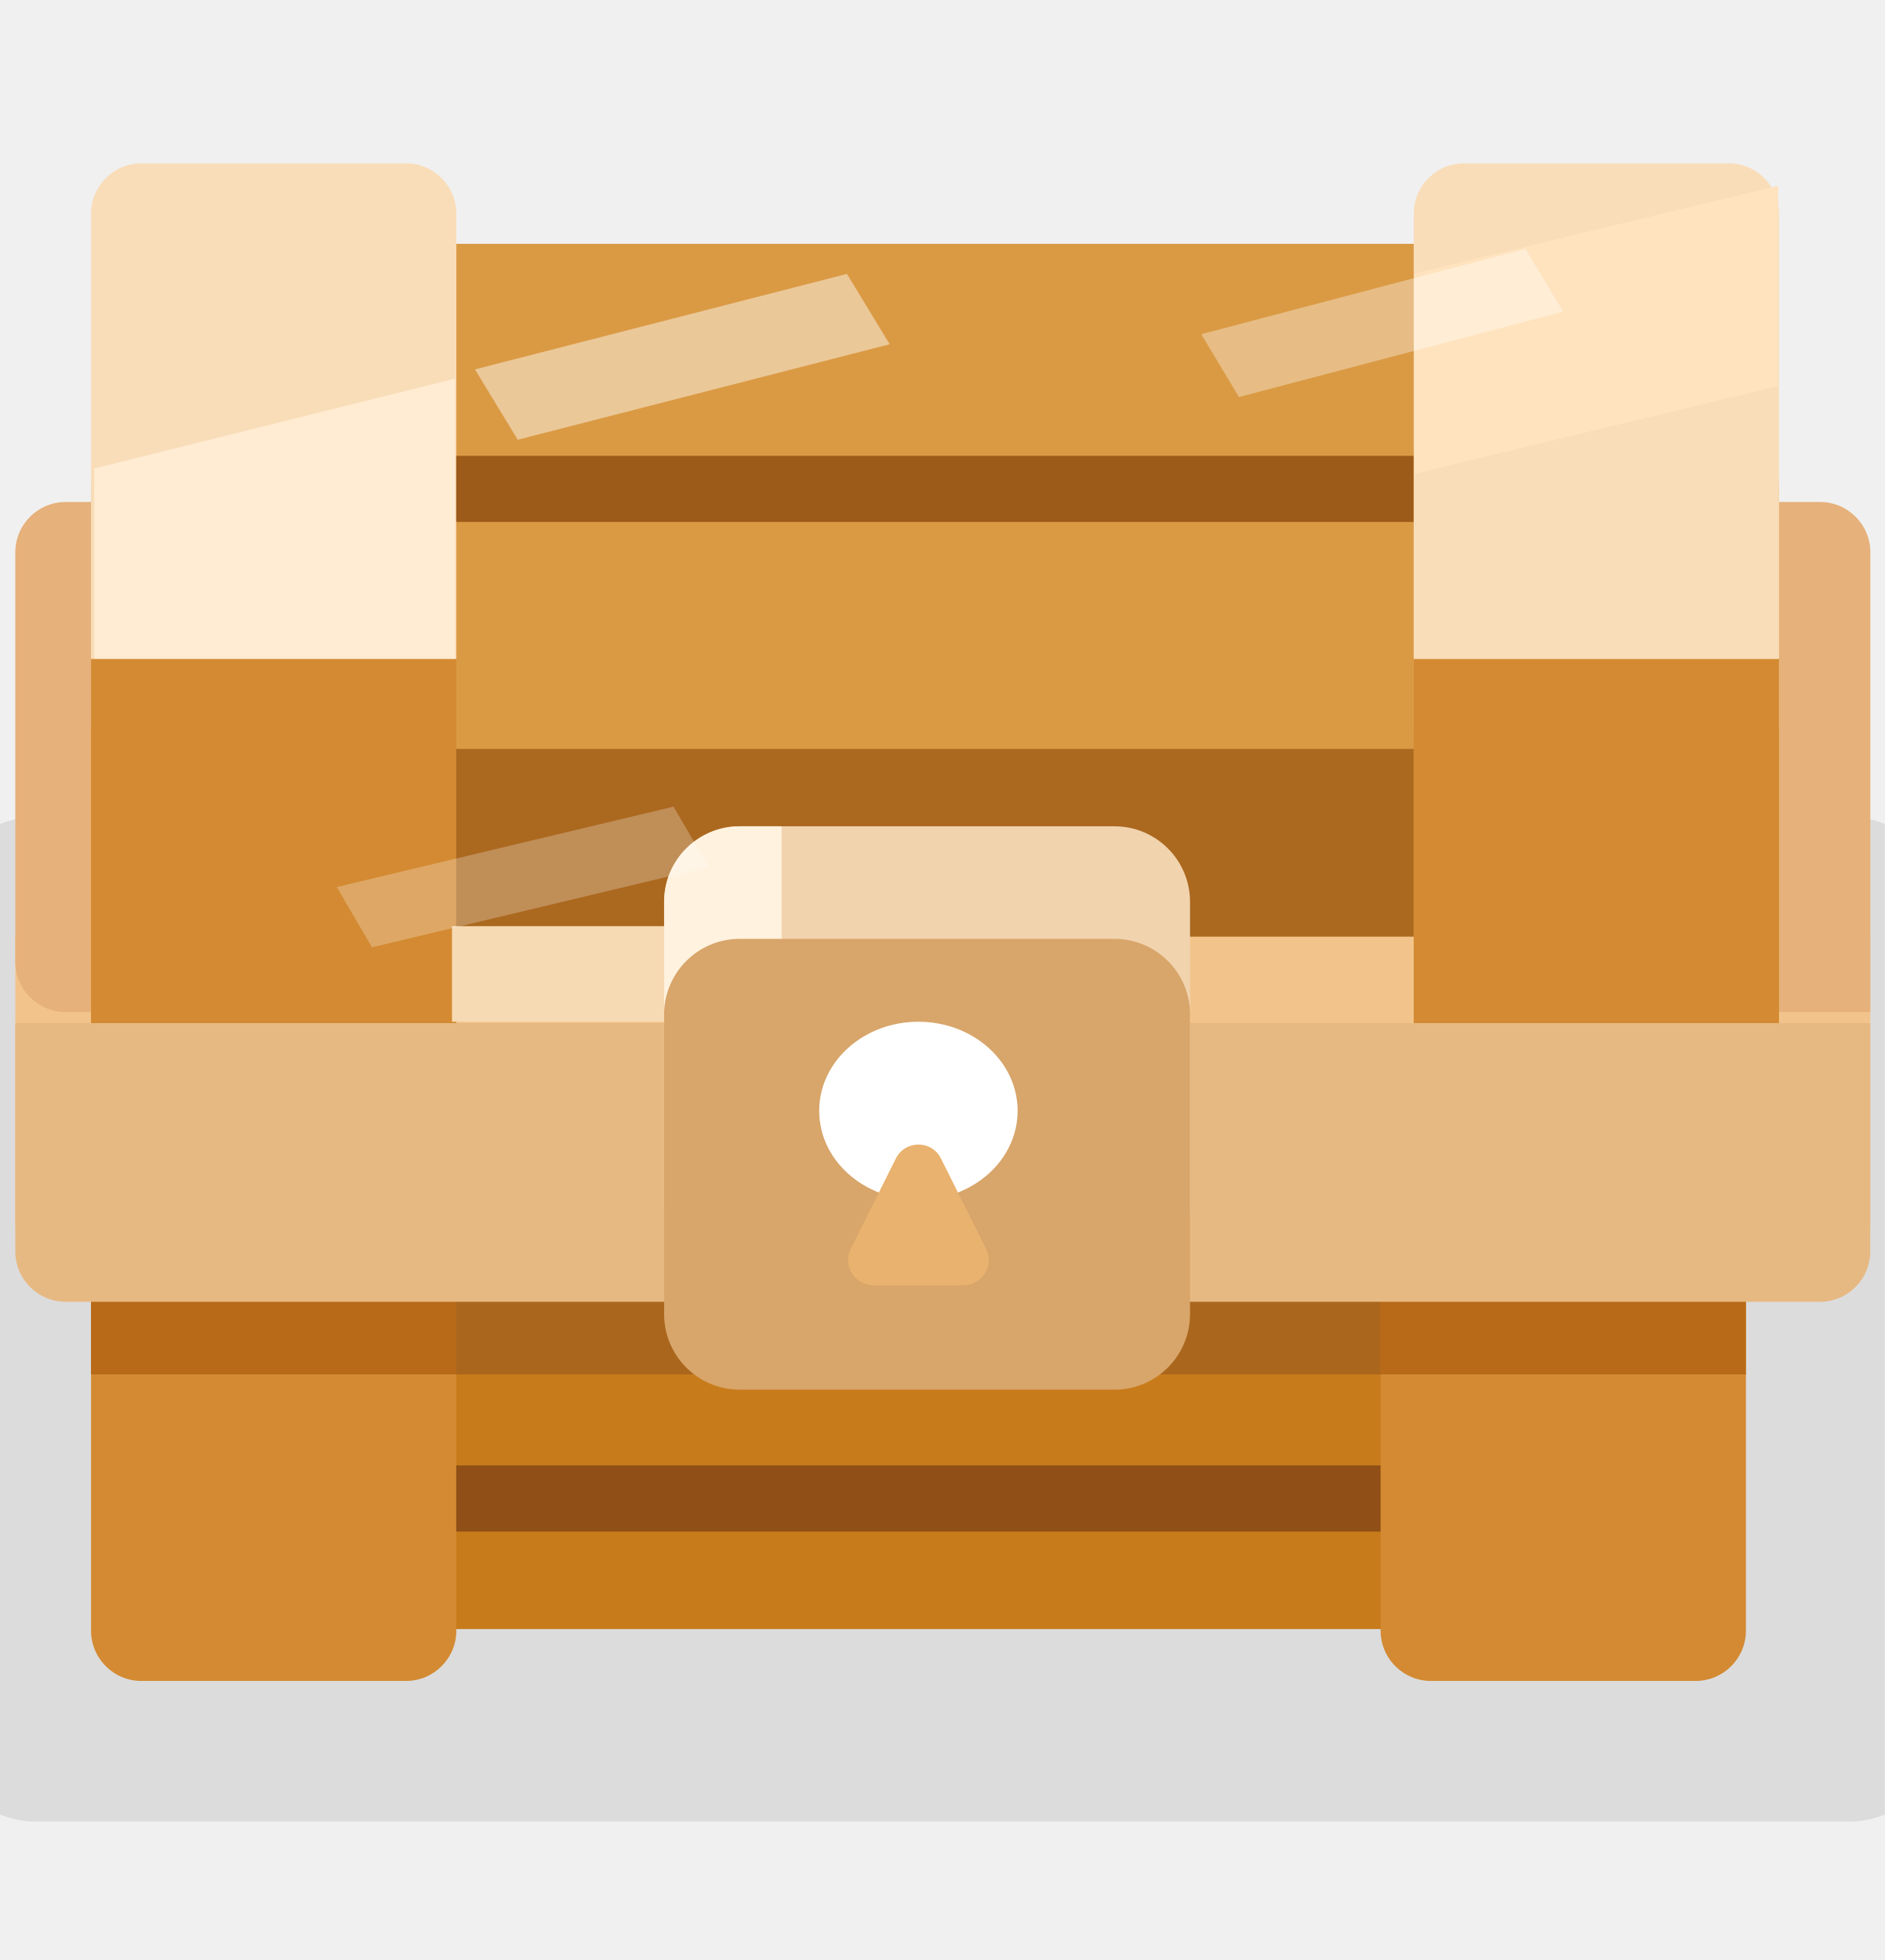
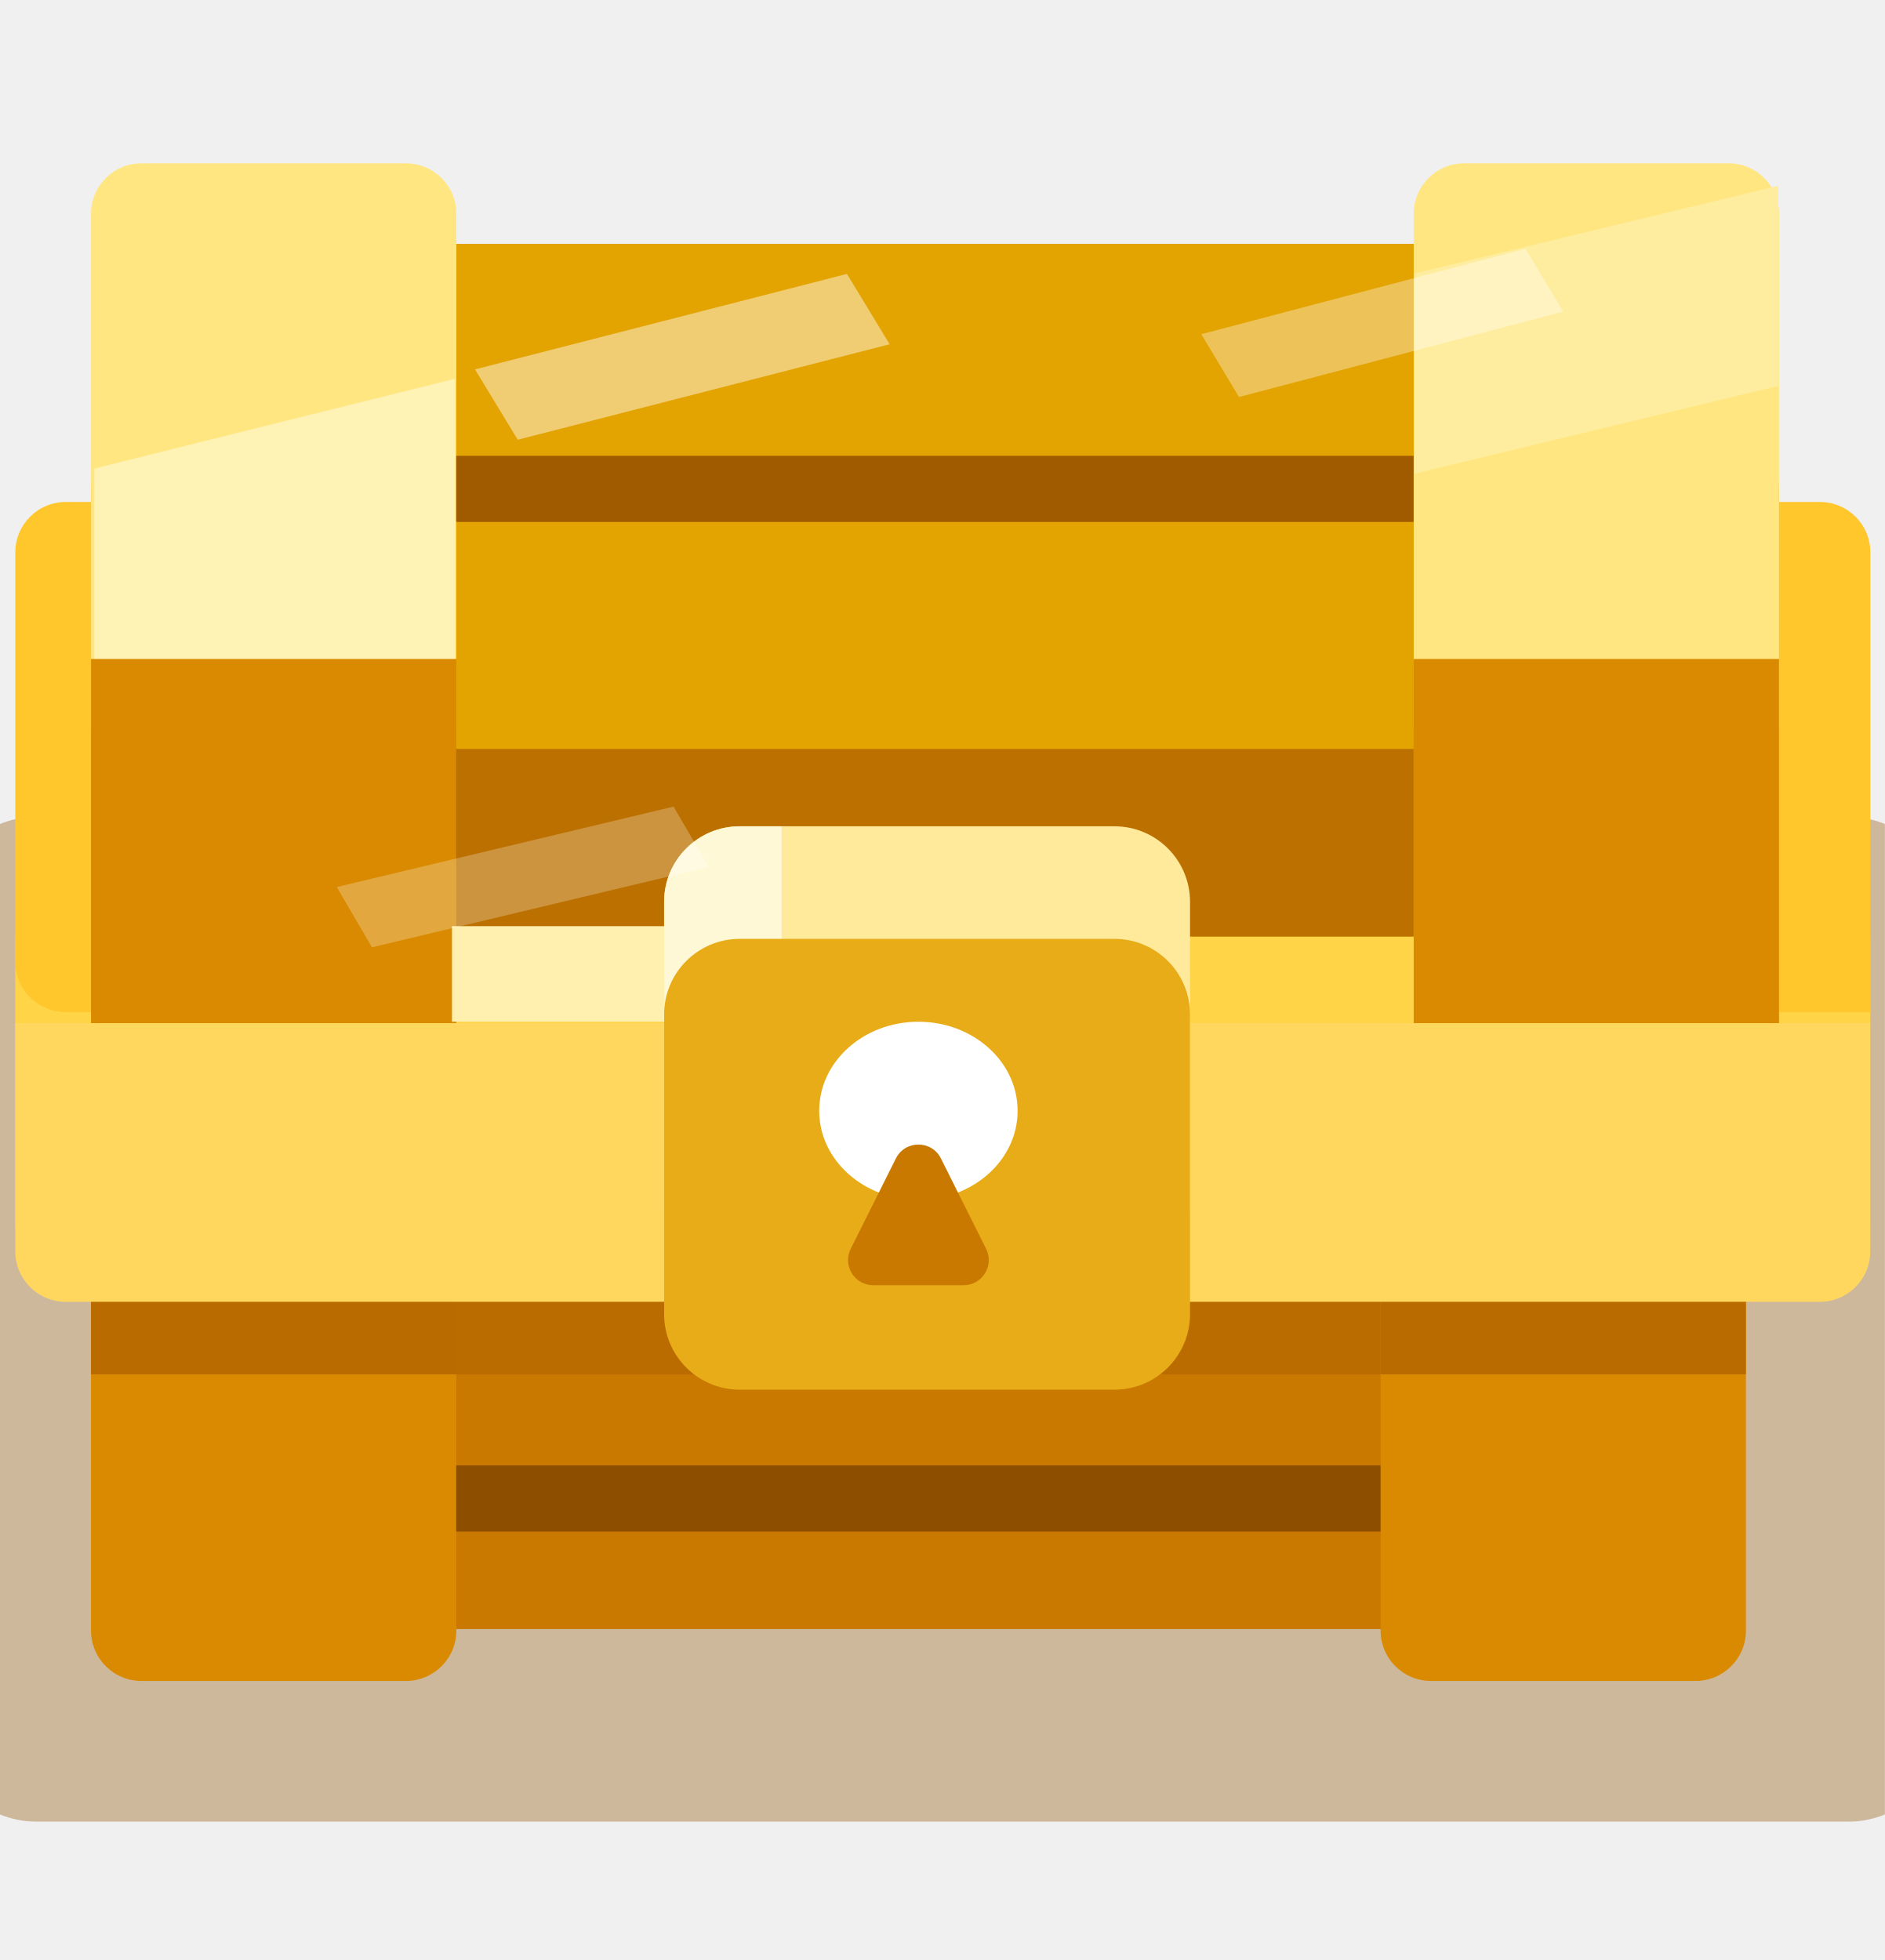
<svg xmlns="http://www.w3.org/2000/svg" width="75" height="78" viewBox="0 11 75 67" fill="none">
  <g clip-path="url(#clip0_5_694)">
    <g clip-path="url(#clip1_5_694)">
-       <path opacity="0.3" d="M73.5 38H1.5C-0.709 38 -2.5 39.791 -2.5 42V74C-2.5 76.209 -0.709 78 1.5 78H73.5C75.709 78 77.5 76.209 77.5 74V42C77.5 39.791 75.709 38 73.5 38Z" fill="#AFAFAF" />
-       <path d="M5.789 39.737C5.789 34.2 10.277 29.712 15.814 29.712H58.256C63.792 29.712 68.281 34.2 68.281 39.737V66.32C68.281 68.535 66.485 70.33 64.271 70.33H9.799C7.584 70.33 5.789 68.535 5.789 66.32V39.737Z" fill="#C87B1B" />
-       <path d="M3.622 25.227C3.622 19.691 8.11 15.203 13.647 15.203H60.763C66.299 15.203 70.788 19.691 70.788 25.227V55.051H3.622V25.227Z" fill="#DA9A44" />
-       <path d="M74.418 42.772H0.609V54.3H74.418V42.772Z" fill="#F2C48B" />
-       <path d="M64.521 25.477H72.418C73.525 25.477 74.422 26.375 74.422 27.482V45.777H64.521V25.477Z" fill="#E6B17A" />
-       <path d="M0.609 27.482C0.609 26.375 1.507 25.477 2.614 25.477H9.007C10.114 25.477 11.012 26.375 11.012 27.482V43.772C11.012 44.879 10.114 45.777 9.007 45.777H2.614C1.507 45.777 0.609 44.879 0.609 43.772V27.482Z" fill="#E6B17A" />
-       <path d="M3.622 14.005C3.622 12.898 4.52 12 5.627 12H16.153C17.26 12 18.158 12.898 18.158 14.005V34.503H3.622V14.005Z" fill="#F9DDB9" />
-       <path d="M56.252 14.005C56.252 12.898 57.15 12 58.257 12H68.783C69.891 12 70.788 12.898 70.788 14.005V34.503H56.252V14.005Z" fill="#F9DDB9" />
-       <path d="M3.754 24.145L18.102 20.572V33.222L3.754 33.046V24.145Z" fill="#FFECD3" />
-       <path d="M3.622 31.725H18.158V46.22H3.622V31.725Z" fill="#D38A32" />
-       <path d="M3.622 52.544C3.622 51.436 4.52 50.539 5.627 50.539H16.153C17.26 50.539 18.158 51.436 18.158 52.544V70.39C18.158 71.498 17.26 72.395 16.153 72.395H5.627C4.52 72.395 3.622 71.498 3.622 70.39V52.544Z" fill="#D38A32" />
-       <path d="M54.935 52.544C54.935 51.436 55.832 50.539 56.94 50.539H67.466C68.573 50.539 69.471 51.436 69.471 52.544V70.39C69.471 71.498 68.573 72.395 67.466 72.395H56.94C55.832 72.395 54.935 71.498 54.935 70.39V52.544Z" fill="#D38A32" />
-       <path d="M70.788 31.725H56.252V46.22H70.788V31.725Z" fill="#D38A32" />
-       <path d="M39.962 49.913H34.449V59.624H39.962V49.913Z" fill="#F8EDE2" />
-       <path d="M18.158 55.308H3.622V60.195H18.158V55.308Z" fill="#B86A18" />
-       <path d="M69.47 55.308H54.935V60.195H69.47V55.308Z" fill="#B86A18" />
-       <path d="M54.931 63.818H18.153V66.45H54.931V63.818Z" fill="#8F4F16" />
-       <path d="M56.247 23.64H18.153V26.271H56.247V23.64Z" fill="#9D5B1A" />
-       <path opacity="0.92" d="M54.931 55.308H18.153V60.195H54.931V55.308Z" fill="#A7641C" />
-       <path opacity="0.92" d="M56.247 35.305H18.153V42.77H56.247V35.305Z" fill="#A7641C" />
-       <path d="M0.609 46.216H74.418V55.301C74.418 56.408 73.521 57.306 72.413 57.306H2.614C1.507 57.306 0.609 56.408 0.609 55.301V46.216Z" fill="#E7B982" />
-       <path d="M44.344 38.383H29.433C27.772 38.383 26.425 39.73 26.425 41.39V53.576C26.425 55.237 27.772 56.584 29.433 56.584H44.344C46.005 56.584 47.352 55.237 47.352 53.576V41.39C47.352 39.73 46.005 38.383 44.344 38.383Z" fill="#F1D3AE" />
-       <path d="M31.101 38.383H29.433C27.772 38.383 26.425 39.729 26.425 41.39V53.576C26.425 55.237 27.772 56.584 29.433 56.584H30.437C30.962 56.584 31.385 56.152 31.373 55.627L31.101 42.973V38.383Z" fill="#FFF2DF" />
-       <path d="M44.344 42.863H29.433C27.772 42.863 26.425 44.21 26.425 45.87V57.796C26.425 59.457 27.772 60.804 29.433 60.804H44.344C46.005 60.804 47.352 59.457 47.352 57.796V45.87C47.352 44.21 46.005 42.863 44.344 42.863Z" fill="#D8A56A" />
+       <path opacity="0.35" d="M73.5 38H1.5C-0.709 38 -2.5 39.791 -2.5 42V74C-2.5 76.209 -0.709 78 1.5 78H73.5C75.709 78 77.5 76.209 77.5 74V42C77.5 39.791 75.709 38 73.5 38Z" fill="#8E5000" />
+       <path d="M5.789 39.737C5.789 34.2 10.277 29.712 15.814 29.712H58.256C63.792 29.712 68.281 34.2 68.281 39.737V66.32C68.281 68.535 66.485 70.33 64.271 70.33H9.799C7.584 70.33 5.789 68.535 5.789 66.32V39.737Z" fill="#C97800" />
+       <path d="M3.622 25.227C3.622 19.691 8.11 15.203 13.647 15.203H60.763C66.299 15.203 70.788 19.691 70.788 25.227V55.051H3.622V25.227Z" fill="#E3A300" />
+       <path d="M74.418 42.772H0.609V54.3H74.418V42.772Z" fill="#FFD447" />
+       <path d="M64.521 25.477H72.418C73.525 25.477 74.422 26.375 74.422 27.482V45.777H64.521V25.477Z" fill="#FFC72C" />
+       <path d="M0.609 27.482C0.609 26.375 1.507 25.477 2.614 25.477H9.007C10.114 25.477 11.012 26.375 11.012 27.482V43.772C11.012 44.879 10.114 45.777 9.007 45.777H2.614C1.507 45.777 0.609 44.879 0.609 43.772V27.482Z" fill="#FFC72C" />
+       <path d="M3.622 14.005C3.622 12.898 4.52 12 5.627 12H16.153C17.26 12 18.158 12.898 18.158 14.005V34.503H3.622V14.005Z" fill="#FFE681" />
+       <path d="M56.252 14.005C56.252 12.898 57.15 12 58.257 12H68.783C69.891 12 70.788 12.898 70.788 14.005V34.503H56.252V14.005Z" fill="#FFE681" />
+       <path d="M3.754 24.145L18.102 20.572V33.222L3.754 33.046V24.145Z" fill="#FFF2B5" />
+       <path d="M3.622 31.725H18.158V46.22H3.622V31.725Z" fill="#D98A00" />
+       <path d="M3.622 52.544C3.622 51.436 4.52 50.539 5.627 50.539H16.153C17.26 50.539 18.158 51.436 18.158 52.544V70.39C18.158 71.498 17.26 72.395 16.153 72.395H5.627C4.52 72.395 3.622 71.498 3.622 70.39V52.544Z" fill="#D98A00" />
+       <path d="M54.935 52.544C54.935 51.436 55.832 50.539 56.94 50.539H67.466C68.573 50.539 69.471 51.436 69.471 52.544V70.39C69.471 71.498 68.573 72.395 67.466 72.395H56.94C55.832 72.395 54.935 71.498 54.935 70.39V52.544Z" fill="#D98A00" />
+       <path d="M70.788 31.725H56.252V46.22H70.788V31.725Z" fill="#D98A00" />
+       <path d="M39.962 49.913H34.449V59.624H39.962V49.913Z" fill="#FFF4C4" />
+       <path d="M18.158 55.308H3.622V60.195H18.158V55.308Z" fill="#B96B00" />
+       <path d="M69.47 55.308H54.935V60.195H69.47V55.308Z" fill="#B96B00" />
+       <path d="M54.931 63.818H18.153V66.45H54.931V63.818Z" fill="#8D4E00" />
+       <path d="M56.247 23.64H18.153V26.271H56.247V23.64Z" fill="#A05B00" />
+       <path opacity="0.92" d="M54.931 55.308H18.153V60.195H54.931V55.308Z" fill="#B86B00" />
+       <path opacity="0.92" d="M56.247 35.305H18.153V42.77H56.247V35.305Z" fill="#B86B00" />
+       <path d="M0.609 46.216H74.418V55.301C74.418 56.408 73.521 57.306 72.413 57.306H2.614C1.507 57.306 0.609 56.408 0.609 55.301V46.216Z" fill="#FFD75E" />
+       <path d="M44.344 38.383H29.433C27.772 38.383 26.425 39.73 26.425 41.39V53.576C26.425 55.237 27.772 56.584 29.433 56.584H44.344C46.005 56.584 47.352 55.237 47.352 53.576V41.39C47.352 39.73 46.005 38.383 44.344 38.383Z" fill="#FFE99A" />
+       <path d="M31.101 38.383H29.433C27.772 38.383 26.425 39.729 26.425 41.39V53.576C26.425 55.237 27.772 56.584 29.433 56.584H30.437C30.962 56.584 31.385 56.152 31.373 55.627L31.101 42.973V38.383Z" fill="#FFF8D7" />
+       <path d="M44.344 42.863H29.433C27.772 42.863 26.425 44.21 26.425 45.87V57.796C26.425 59.457 27.772 60.804 29.433 60.804H44.344C46.005 60.804 47.352 59.457 47.352 57.796V45.87C47.352 44.21 46.005 42.863 44.344 42.863Z" fill="#E9AC19" />
      <path d="M36.543 53.25C38.723 53.25 40.491 51.663 40.491 49.706C40.491 47.748 38.723 46.161 36.543 46.161C34.363 46.161 32.596 47.748 32.596 49.706C32.596 51.663 34.363 53.25 36.543 53.25Z" fill="#FFFFFF" />
-       <path d="M35.647 51.603C36.017 50.864 37.071 50.864 37.44 51.603L39.237 55.196C39.57 55.862 39.085 56.647 38.34 56.647H34.747C34.002 56.647 33.517 55.862 33.851 55.196L35.647 51.603Z" fill="#E9B26E" />
-       <path d="M56.286 16.385L70.756 12.893V20.858L56.286 24.35V16.385Z" fill="#FFE3BE" />
-       <path d="M26.427 42.358H17.985V46.161H26.427V42.358Z" fill="#F6DAB3" />
+       <path d="M35.647 51.603C36.017 50.864 37.071 50.864 37.44 51.603L39.237 55.196C39.57 55.862 39.085 56.647 38.34 56.647H34.747C34.002 56.647 33.517 55.862 33.851 55.196L35.647 51.603Z" fill="#C97800" />
+       <path d="M56.286 16.385L70.756 12.893V20.858L56.286 24.35V16.385Z" fill="#FFED9F" />
+       <path d="M26.427 42.358H17.985V46.161H26.427V42.358Z" fill="#FFF0AF" />
      <path opacity="0.45" d="M18.9 20.2L33.7 16.4L35.4 19.2L20.6 23L18.9 20.2Z" fill="white" />
      <path opacity="0.35" d="M47.8 18.8L60.7 15.4L62.2 17.9L49.3 21.3L47.8 18.8Z" fill="white" />
      <path opacity="0.25" d="M13.4 40.8L26.8 37.6L28.2 40L14.8 43.2L13.4 40.8Z" fill="white" />
    </g>
  </g>
  <defs>
    <clipPath id="clip0_5_694">
      <rect width="75" height="78" fill="white" />
    </clipPath>
    <clipPath id="clip1_5_694">
      <rect width="80" height="90" fill="white" transform="translate(-2.5)" />
    </clipPath>
  </defs>
</svg>
